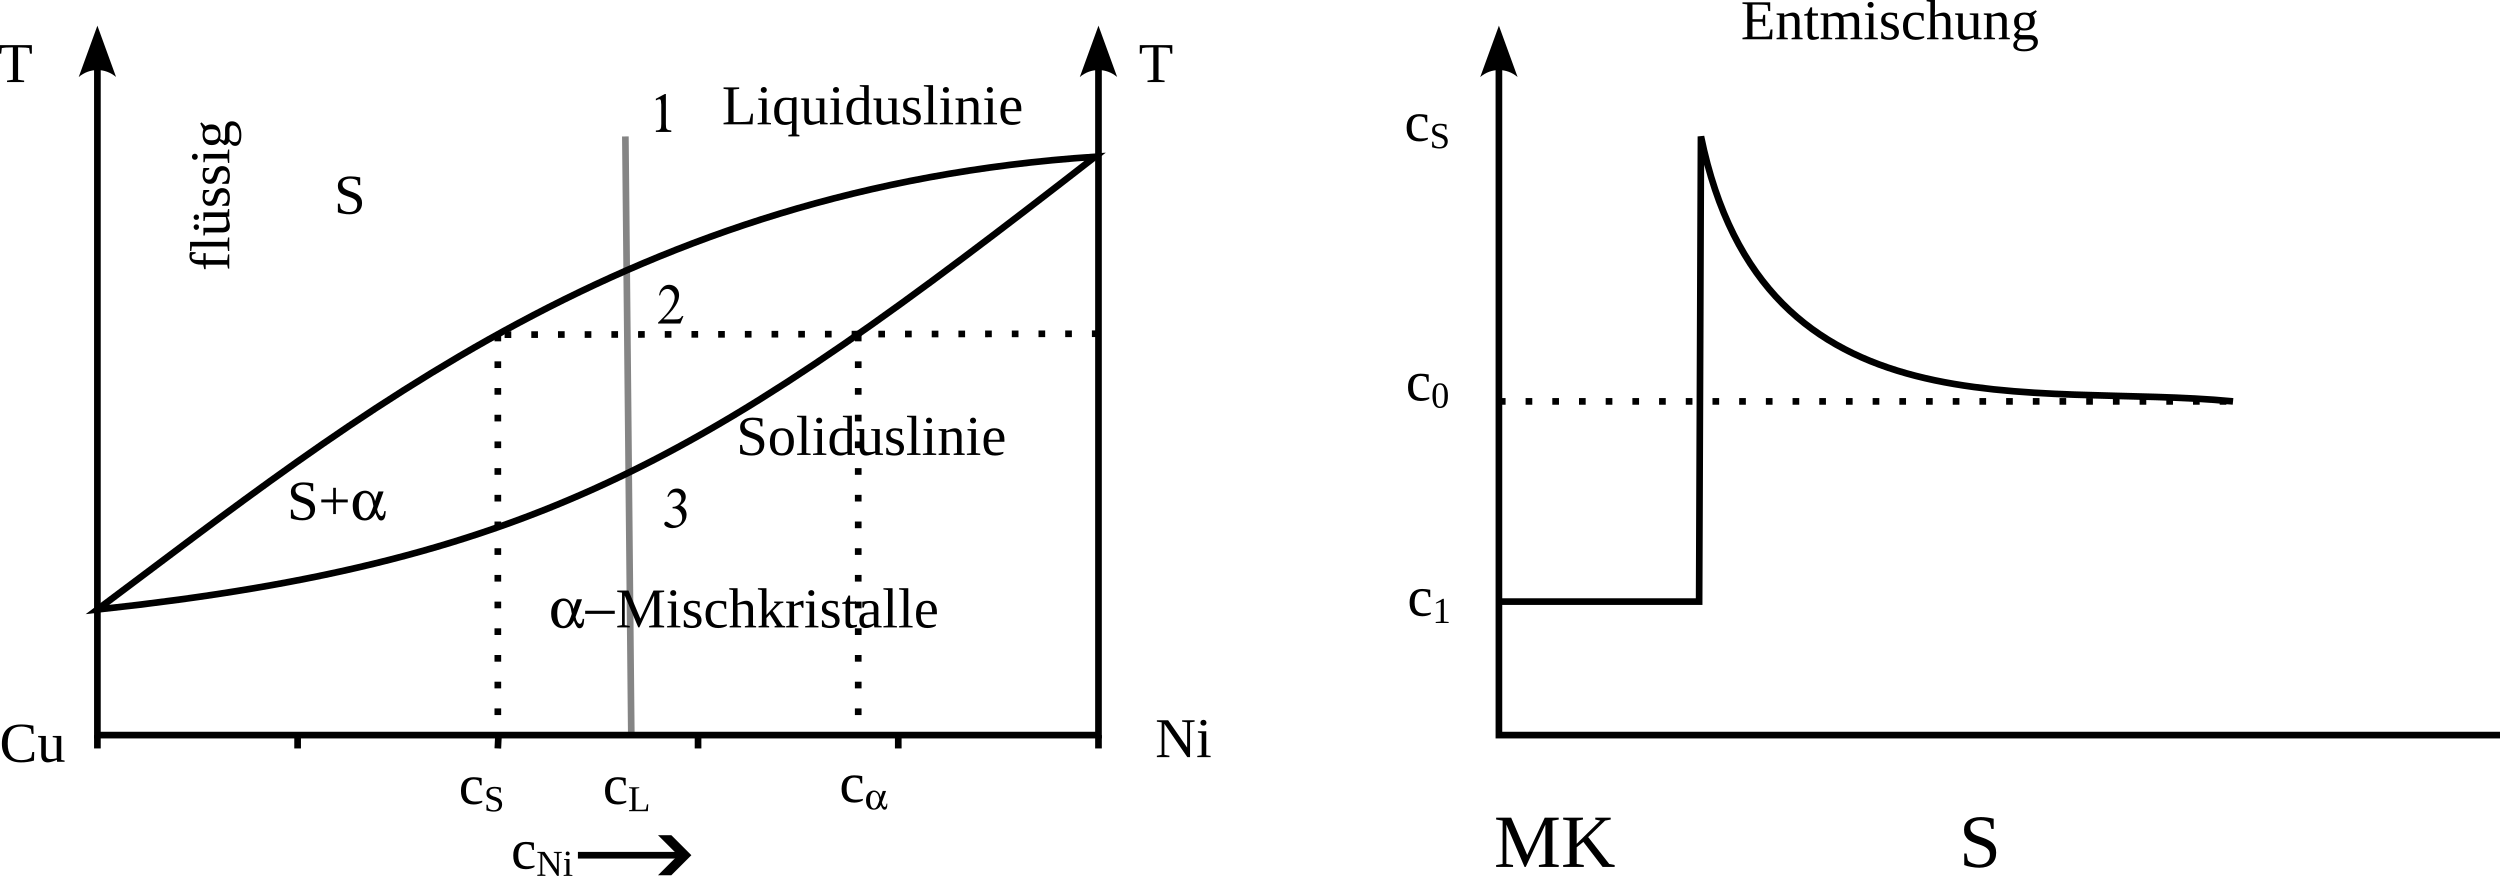
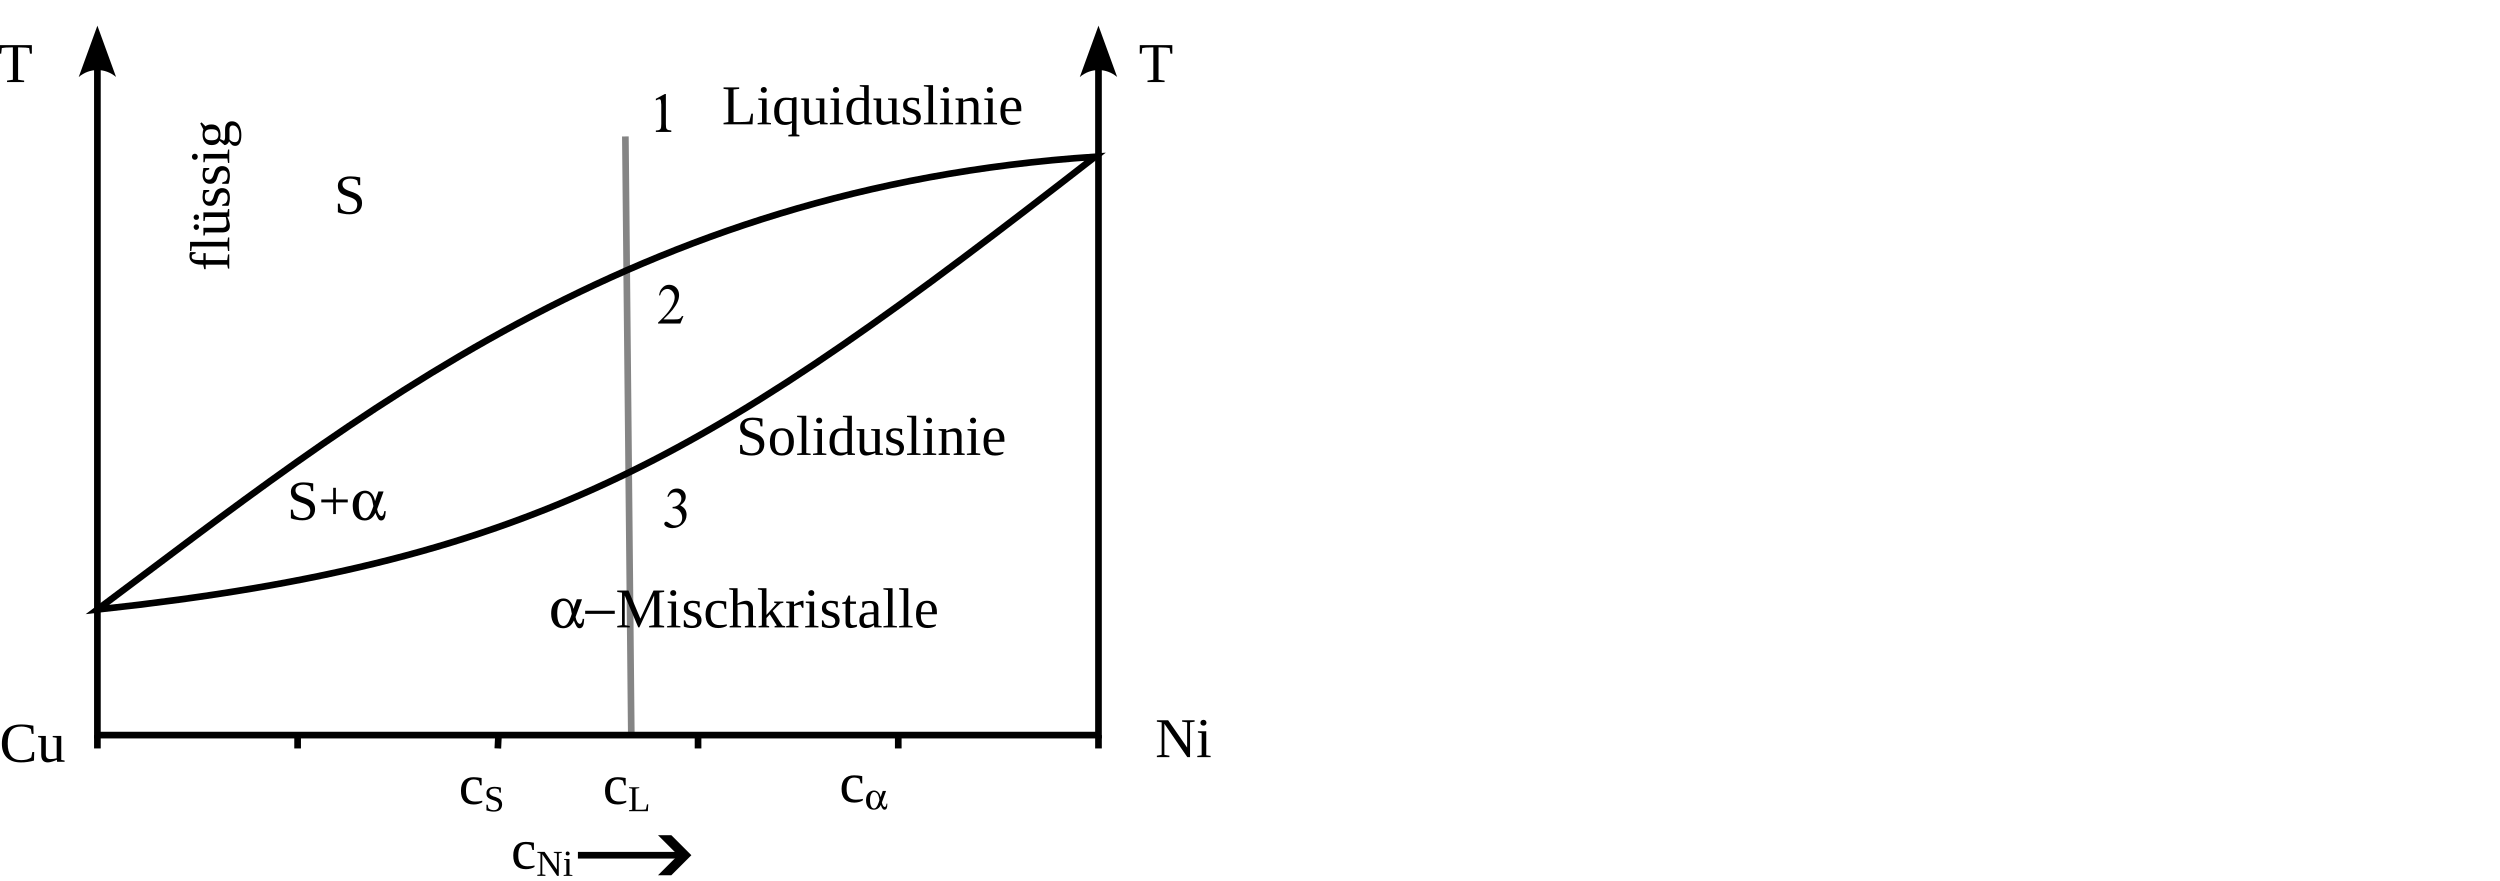
<svg xmlns="http://www.w3.org/2000/svg" width="187.297mm" height="65.949mm" viewBox="0 0 187.297 65.949" version="1.1" id="svg1">
  <defs id="defs1">
    <marker style="overflow:visible" id="ArrowWideHeavy" refX="0" refY="0" orient="auto-start-reverse" markerWidth="1" markerHeight="1" viewBox="0 0 1 1" preserveAspectRatio="xMidYMid">
      <path style="fill:context-stroke;fill-rule:evenodd;stroke:none" d="m 1,0 -3,3 h -2 l 3,-3 -3,-3 h 2 z" id="path3" />
    </marker>
    <marker style="overflow:visible" id="marker2" refX="0" refY="0" orient="auto-start-reverse" markerWidth="1" markerHeight="1" viewBox="0 0 1 1" preserveAspectRatio="xMidYMid">
      <path transform="scale(0.7)" d="M -2,-4 9,0 -2,4 c 2,-2.33 2,-5.66 0,-8 z" style="fill:context-stroke;fill-rule:evenodd;stroke:none" id="path2" />
    </marker>
-     <marker style="overflow:visible" id="marker2-3" refX="0" refY="0" orient="auto-start-reverse" markerWidth="1" markerHeight="1" viewBox="0 0 1 1" preserveAspectRatio="xMidYMid">
-       <path transform="scale(0.7)" d="M -2,-4 9,0 -2,4 c 2,-2.33 2,-5.66 0,-8 z" style="fill:context-stroke;fill-rule:evenodd;stroke:none" id="path2-5" />
-     </marker>
  </defs>
  <g id="layer1" transform="translate(-12.70328,-34.92764)">
    <path style="fill:none;stroke:#858585;stroke-width:0.5;stroke-opacity:1;stroke-dasharray:none" d="M 60,90 59.555,45.149" id="path18" />
    <path style="fill:none;fill-opacity:1;stroke:#000000;stroke-width:0.5;stroke-dasharray:none;marker-start:url(#marker2);marker-end:url(#marker2)" d="M 20,40 V 90 H 95 V 40" id="path1" />
-     <path style="fill:none;fill-opacity:1;stroke:#000000;stroke-width:0.5;stroke-dasharray:none;marker-start:url(#marker2-3)" d="m 125,40 v 50 h 75 v 0" id="path3-0" />
    <path style="fill:#000000;fill-opacity:1;stroke:none;stroke-width:0.5;stroke-dasharray:none" d="m 20,90 0.054,0.992 z" id="path7" />
    <path style="fill:#000000;fill-opacity:1;stroke:none;stroke-width:0.5;stroke-dasharray:none" d="m 20,90 v 1" id="path8" />
    <path style="fill:none;fill-opacity:1;stroke:#000000;stroke-width:0.5;stroke-dasharray:none;stroke-opacity:1" d="m 20,90 v 1 0" id="path9" />
    <path style="fill:none;fill-opacity:1;stroke:#000000;stroke-width:0.5;stroke-dasharray:none;stroke-opacity:1" d="m 50,91 0.049,-1.001" id="path11" />
    <path style="fill:none;fill-opacity:1;stroke:#000000;stroke-width:0.5;stroke-dasharray:none;stroke-opacity:1" d="M 35,91 V 90" id="path12" />
    <path style="fill:none;fill-opacity:1;stroke:#000000;stroke-width:0.5;stroke-dasharray:none;stroke-opacity:1" d="M 65,91 V 90" id="path13" />
    <path style="fill:none;fill-opacity:1;stroke:#000000;stroke-width:0.5;stroke-dasharray:none;stroke-opacity:1" d="M 80,91 V 90" id="path14" />
    <path style="fill:#000000;fill-opacity:1;stroke:#000000;stroke-width:0.5;stroke-dasharray:none;stroke-opacity:1" d="M 95,91 V 90" id="path15" />
    <text xml:space="preserve" style="font-size:4.233px;font-family:'Times New Roman';-inkscape-font-specification:'Times New Roman, ';fill:#000000;fill-opacity:1;stroke:none;stroke-width:0.5;stroke-dasharray:none;stroke-opacity:1" x="12.575" y="41.072" id="text15">
      <tspan id="tspan15" style="stroke:none;stroke-width:0.5" x="12.575" y="41.072">T</tspan>
    </text>
    <text xml:space="preserve" style="font-size:4.233px;font-family:'Times New Roman';-inkscape-font-specification:'Times New Roman, ';fill:#000000;fill-opacity:1;stroke:none;stroke-width:0.5;stroke-dasharray:none;stroke-opacity:1" x="98.016" y="41.072" id="text15-6">
      <tspan id="tspan15-4" style="stroke:none;stroke-width:0.5" x="98.016" y="41.072">T</tspan>
    </text>
    <text xml:space="preserve" style="font-size:4.233px;font-family:'Times New Roman';-inkscape-font-specification:'Times New Roman, ';fill:#000000;fill-opacity:1;stroke:none;stroke-width:0.5;stroke-dasharray:none;stroke-opacity:1" x="12.67" y="92" id="text16">
      <tspan id="tspan16" style="stroke-width:0.5" x="12.67" y="92">Cu</tspan>
    </text>
    <text xml:space="preserve" style="font-size:4.233px;font-family:'Times New Roman';-inkscape-font-specification:'Times New Roman, ';fill:#000000;fill-opacity:1;stroke:none;stroke-width:0.5;stroke-dasharray:none;stroke-opacity:1" x="99.25" y="91.651" id="text17">
      <tspan id="tspan17" style="stroke-width:0.5" x="99.25" y="91.651">Ni</tspan>
    </text>
    <text xml:space="preserve" style="font-size:4.233px;font-family:'Times New Roman';-inkscape-font-specification:'Times New Roman, ';fill:#000000;fill-opacity:1;stroke:none;stroke-width:0.5;stroke-dasharray:none;stroke-opacity:1" x="51" y="100" id="text18">
      <tspan id="tspan18" style="stroke-width:0.5" x="51" y="100">c<tspan style="font-size:65%;baseline-shift:sub" id="tspan26">Ni</tspan>
      </tspan>
    </text>
    <path style="fill:#000000;fill-opacity:1;stroke:#000000;stroke-width:0.5;stroke-dasharray:none;stroke-opacity:1;marker-end:url(#ArrowWideHeavy)" d="m 56,99 h 8" id="path19" />
    <path style="fill:none;fill-opacity:1;stroke:#000000;stroke-width:0.5;stroke-opacity:1" d="M 94.75,46.669 C 60,49 39.231,66.249 20,80.594 53.737,76.958 66.4,68.707 94.75,46.669 Z" id="path16" />
    <text xml:space="preserve" style="font-size:4.233px;font-family:'Times New Roman';-inkscape-font-specification:'Times New Roman, ';fill:#000000;fill-opacity:1;stroke:none;stroke-width:0.5;stroke-opacity:1" x="66.787" y="44.243" id="text20">
      <tspan id="tspan20" style="stroke-width:0.5" x="66.787" y="44.243">Liquiduslinie</tspan>
    </text>
    <text xml:space="preserve" style="font-size:4.233px;font-family:'Times New Roman';-inkscape-font-specification:'Times New Roman, ';fill:#000000;fill-opacity:1;stroke:none;stroke-width:0.5;stroke-opacity:1" x="34.216" y="73.862" id="text21">
      <tspan id="tspan21" style="stroke-width:0.5" x="34.216" y="73.862">S+<tspan style="font-style:normal;font-variant:normal;font-weight:normal;font-stretch:normal;font-family:Symbol;-inkscape-font-specification:Symbol" id="tspan22">a</tspan>
      </tspan>
    </text>
    <text xml:space="preserve" style="font-style:normal;font-variant:normal;font-weight:normal;font-stretch:normal;font-size:4.233px;font-family:Symbol;-inkscape-font-specification:Symbol;fill:#000000;fill-opacity:1;stroke:none;stroke-width:0.5;stroke-opacity:1" x="37.735" y="50.936" id="text24">
      <tspan id="tspan24" style="font-style:normal;font-variant:normal;font-weight:normal;font-stretch:normal;font-family:'Times New Roman';-inkscape-font-specification:'Times New Roman, ';stroke-width:0.5" x="37.735" y="50.936">S</tspan>
    </text>
    <path style="fill:#000000;fill-opacity:1;stroke:none;stroke-width:0.5;stroke-opacity:1" d="M 50,90 50.024,74.433" id="path27" />
    <text xml:space="preserve" style="font-size:4.233px;font-family:'Times New Roman';-inkscape-font-specification:'Times New Roman, ';fill:#000000;fill-opacity:1;stroke:none;stroke-width:0.5;stroke-opacity:1" x="67.871" y="69.012" id="text19">
      <tspan id="tspan19" style="fill:#000000;fill-opacity:1;stroke:none;stroke-width:0.5" x="67.871" y="69.012">Soliduslinie</tspan>
    </text>
    <text xml:space="preserve" style="font-style:normal;font-variant:normal;font-weight:normal;font-stretch:normal;font-size:4.233px;font-family:'Times New Roman';-inkscape-font-specification:'Times New Roman, ';fill:#000000;fill-opacity:1;stroke:none;stroke-width:0.5;stroke-dasharray:none;stroke-dashoffset:0;stroke-opacity:1" x="-55.223" y="29.878" id="text39" transform="rotate(-90)">
      <tspan id="tspan39" style="fill:#000000;fill-opacity:1;stroke:none;stroke-width:0.5" x="-55.223" y="29.878">flüssig</tspan>
    </text>
    <text xml:space="preserve" style="font-style:normal;font-variant:normal;font-weight:normal;font-stretch:normal;font-size:4.233px;font-family:Symbol;-inkscape-font-specification:Symbol;fill:#000000;fill-opacity:1;stroke:none;stroke-width:0.5;stroke-opacity:1" x="53.826" y="81.934" id="text23">
      <tspan id="tspan23" style="stroke-width:0.5" x="53.826" y="81.934">a-<tspan style="font-style:normal;font-variant:normal;font-weight:normal;font-stretch:normal;font-family:'Times New Roman';-inkscape-font-specification:'Times New Roman, '" id="tspan25">Mischkristalle</tspan>
      </tspan>
    </text>
-     <path style="fill:none;fill-opacity:1;stroke:#000000;stroke-width:0.5;stroke-dasharray:0.5, 1.5;stroke-dashoffset:0" d="M 95.007,59.93 50.243,59.999" id="path4" />
-     <path style="fill:none;fill-opacity:1;stroke:#000000;stroke-width:0.5;stroke-dasharray:0.5, 1.5;stroke-dashoffset:0" d="M 50,60 V 90" id="path5" />
-     <path style="fill:none;fill-opacity:1;stroke:#000000;stroke-width:0.5;stroke-dasharray:0.5, 1.5;stroke-dashoffset:0" d="M 77,60 V 90" id="path6" />
    <text xml:space="preserve" style="font-size:4.233px;font-family:'Times New Roman';-inkscape-font-specification:'Times New Roman, ';fill:#000000;fill-opacity:1;stroke:none;stroke-width:0.5;stroke-dasharray:none;stroke-opacity:1" x="47.081" y="95.153" id="text18-4">
      <tspan id="tspan18-7" style="stroke-width:0.5" x="47.081" y="95.153">c<tspan style="font-size:65%;baseline-shift:sub" id="tspan30">S</tspan>
-       </tspan>
-     </text>
-     <text xml:space="preserve" style="font-size:4.233px;font-family:'Times New Roman';-inkscape-font-specification:'Times New Roman, ';fill:#000000;fill-opacity:1;stroke:none;stroke-width:0.5;stroke-dasharray:none;stroke-opacity:1" x="118.154" y="81.05" id="text18-4-6">
-       <tspan id="tspan18-7-3" style="stroke-width:0.5" x="118.154" y="81.05">c<tspan style="font-size:65%;baseline-shift:sub" id="tspan6-8">1</tspan>
      </tspan>
    </text>
    <text xml:space="preserve" style="font-size:4.233px;font-family:'Times New Roman';-inkscape-font-specification:'Times New Roman, ';fill:#000000;fill-opacity:1;stroke:none;stroke-width:0.5;stroke-dasharray:none;stroke-opacity:1" x="75.599" y="95.01" id="text18-5">
      <tspan id="tspan18-5" style="stroke-width:0.5" x="75.599" y="95.01">c<tspan style="font-style:normal;font-variant:normal;font-weight:normal;font-stretch:normal;font-size:65%;font-family:Symbol;-inkscape-font-specification:Symbol;baseline-shift:sub" id="tspan31">a</tspan>
      </tspan>
-     </text>
-     <text xml:space="preserve" style="font-size:4.233px;font-family:'Times New Roman';-inkscape-font-specification:'Times New Roman, ';fill:#000000;fill-opacity:1;stroke:none;stroke-width:0.5;stroke-dasharray:none;stroke-opacity:1" x="118.035" y="64.92" id="text18-5-8">
-       <tspan id="tspan18-5-2" style="stroke-width:0.5" x="118.035" y="64.92">c<tspan style="font-size:65%;baseline-shift:sub" id="tspan7-3">0</tspan>
-       </tspan>
-     </text>
-     <text xml:space="preserve" style="font-size:4.233px;font-family:'Times New Roman';-inkscape-font-specification:'Times New Roman, ';fill:#000000;fill-opacity:1;stroke:none;stroke-width:0.5;stroke-dasharray:none;stroke-opacity:1" x="117.931" y="45.476" id="text18-4-6-3">
-       <tspan id="tspan18-7-3-4" style="stroke-width:0.5" x="117.931" y="45.476">c<tspan style="font-size:65%;baseline-shift:sub" id="tspan8">S</tspan>
-       </tspan>
-     </text>
-     <path style="fill:none;fill-opacity:1;stroke:#000000;stroke-width:0.5;stroke-dasharray:0.5, 1.5;stroke-dashoffset:0" d="m 125,65 h 55" id="path10" />
-     <path style="fill:none;fill-opacity:1;stroke:#000000;stroke-width:0.5;stroke-dasharray:none;stroke-dashoffset:0" d="m 125,80 h 15 l 0.136,-34.851 c 4.691,22.824 24.957,18.401 39.864,19.851 v 2e-6" id="path17" />
-     <text xml:space="preserve" style="font-size:5.644px;font-family:'Times New Roman';-inkscape-font-specification:'Times New Roman, ';fill:#000000;fill-opacity:1;stroke:none;stroke-width:0.5;stroke-dasharray:none;stroke-dashoffset:0" x="124.637" y="99.872" id="text27">
-       <tspan id="tspan27" style="font-size:5.644px;fill:#000000;fill-opacity:1;stroke:none;stroke-width:0.5" x="124.637" y="99.872">MK</tspan>
-     </text>
-     <text xml:space="preserve" style="font-size:5.644px;font-family:'Times New Roman';-inkscape-font-specification:'Times New Roman, ';fill:none;fill-opacity:1;stroke:#000000;stroke-width:0.5;stroke-dasharray:none;stroke-dashoffset:0" x="159.471" y="99.872" id="text28">
-       <tspan id="tspan28" style="font-size:5.644px;fill:#000000;fill-opacity:1;stroke:none;stroke-width:0.5" x="159.471" y="99.872">S</tspan>
-     </text>
-     <text xml:space="preserve" style="font-size:4.233px;font-family:'Times New Roman';-inkscape-font-specification:'Times New Roman, ';fill:#000000;fill-opacity:1;stroke:none;stroke-width:0.5;stroke-opacity:1" x="143.122" y="37.867" id="text20-4">
-       <tspan id="tspan20-4" style="stroke-width:0.5" x="143.122" y="37.867">Entmischung</tspan>
    </text>
    <text xml:space="preserve" style="font-size:4.233px;font-family:'Times New Roman';-inkscape-font-specification:'Times New Roman, ';fill:#000000;fill-opacity:1;stroke:none;stroke-width:0.5;stroke-dasharray:none;stroke-opacity:1" x="57.875" y="95.153" id="text18-5-83">
      <tspan id="tspan18-5-7" style="stroke-width:0.5" x="57.875" y="95.153">c<tspan style="font-size:65%;baseline-shift:sub" id="tspan29">L</tspan>
      </tspan>
    </text>
    <text xml:space="preserve" style="font-style:normal;font-variant:normal;font-weight:normal;font-stretch:normal;font-size:4.233px;font-family:Symbol;-inkscape-font-specification:Symbol;fill:none;stroke:#858585;stroke-width:0.5;stroke-dasharray:none;stroke-opacity:1" x="61.339" y="44.814" id="text32">
      <tspan id="tspan32" style="font-size:4.233px;fill:#000000;fill-opacity:1;stroke:none;stroke-width:0.5;stroke-opacity:1" x="61.339" y="44.814">1</tspan>
    </text>
    <text xml:space="preserve" style="font-style:normal;font-variant:normal;font-weight:normal;font-stretch:normal;font-size:4.233px;font-family:Symbol;-inkscape-font-specification:Symbol;fill:none;stroke:#858585;stroke-width:0.5;stroke-dasharray:none;stroke-opacity:1" x="61.89" y="59.17" id="text32-4">
      <tspan id="tspan32-0" style="font-size:4.233px;fill:#000000;fill-opacity:1;stroke:none;stroke-width:0.5;stroke-opacity:1" x="61.89" y="59.17">2</tspan>
    </text>
    <text xml:space="preserve" style="font-style:normal;font-variant:normal;font-weight:normal;font-stretch:normal;font-size:4.233px;font-family:Symbol;-inkscape-font-specification:Symbol;fill:none;stroke:#858585;stroke-width:0.5;stroke-dasharray:none;stroke-opacity:1" x="62.297" y="74.433" id="text32-1">
      <tspan id="tspan32-6" style="font-size:4.233px;fill:#000000;fill-opacity:1;stroke:none;stroke-width:0.5;stroke-opacity:1" x="62.297" y="74.433">3</tspan>
    </text>
  </g>
</svg>
